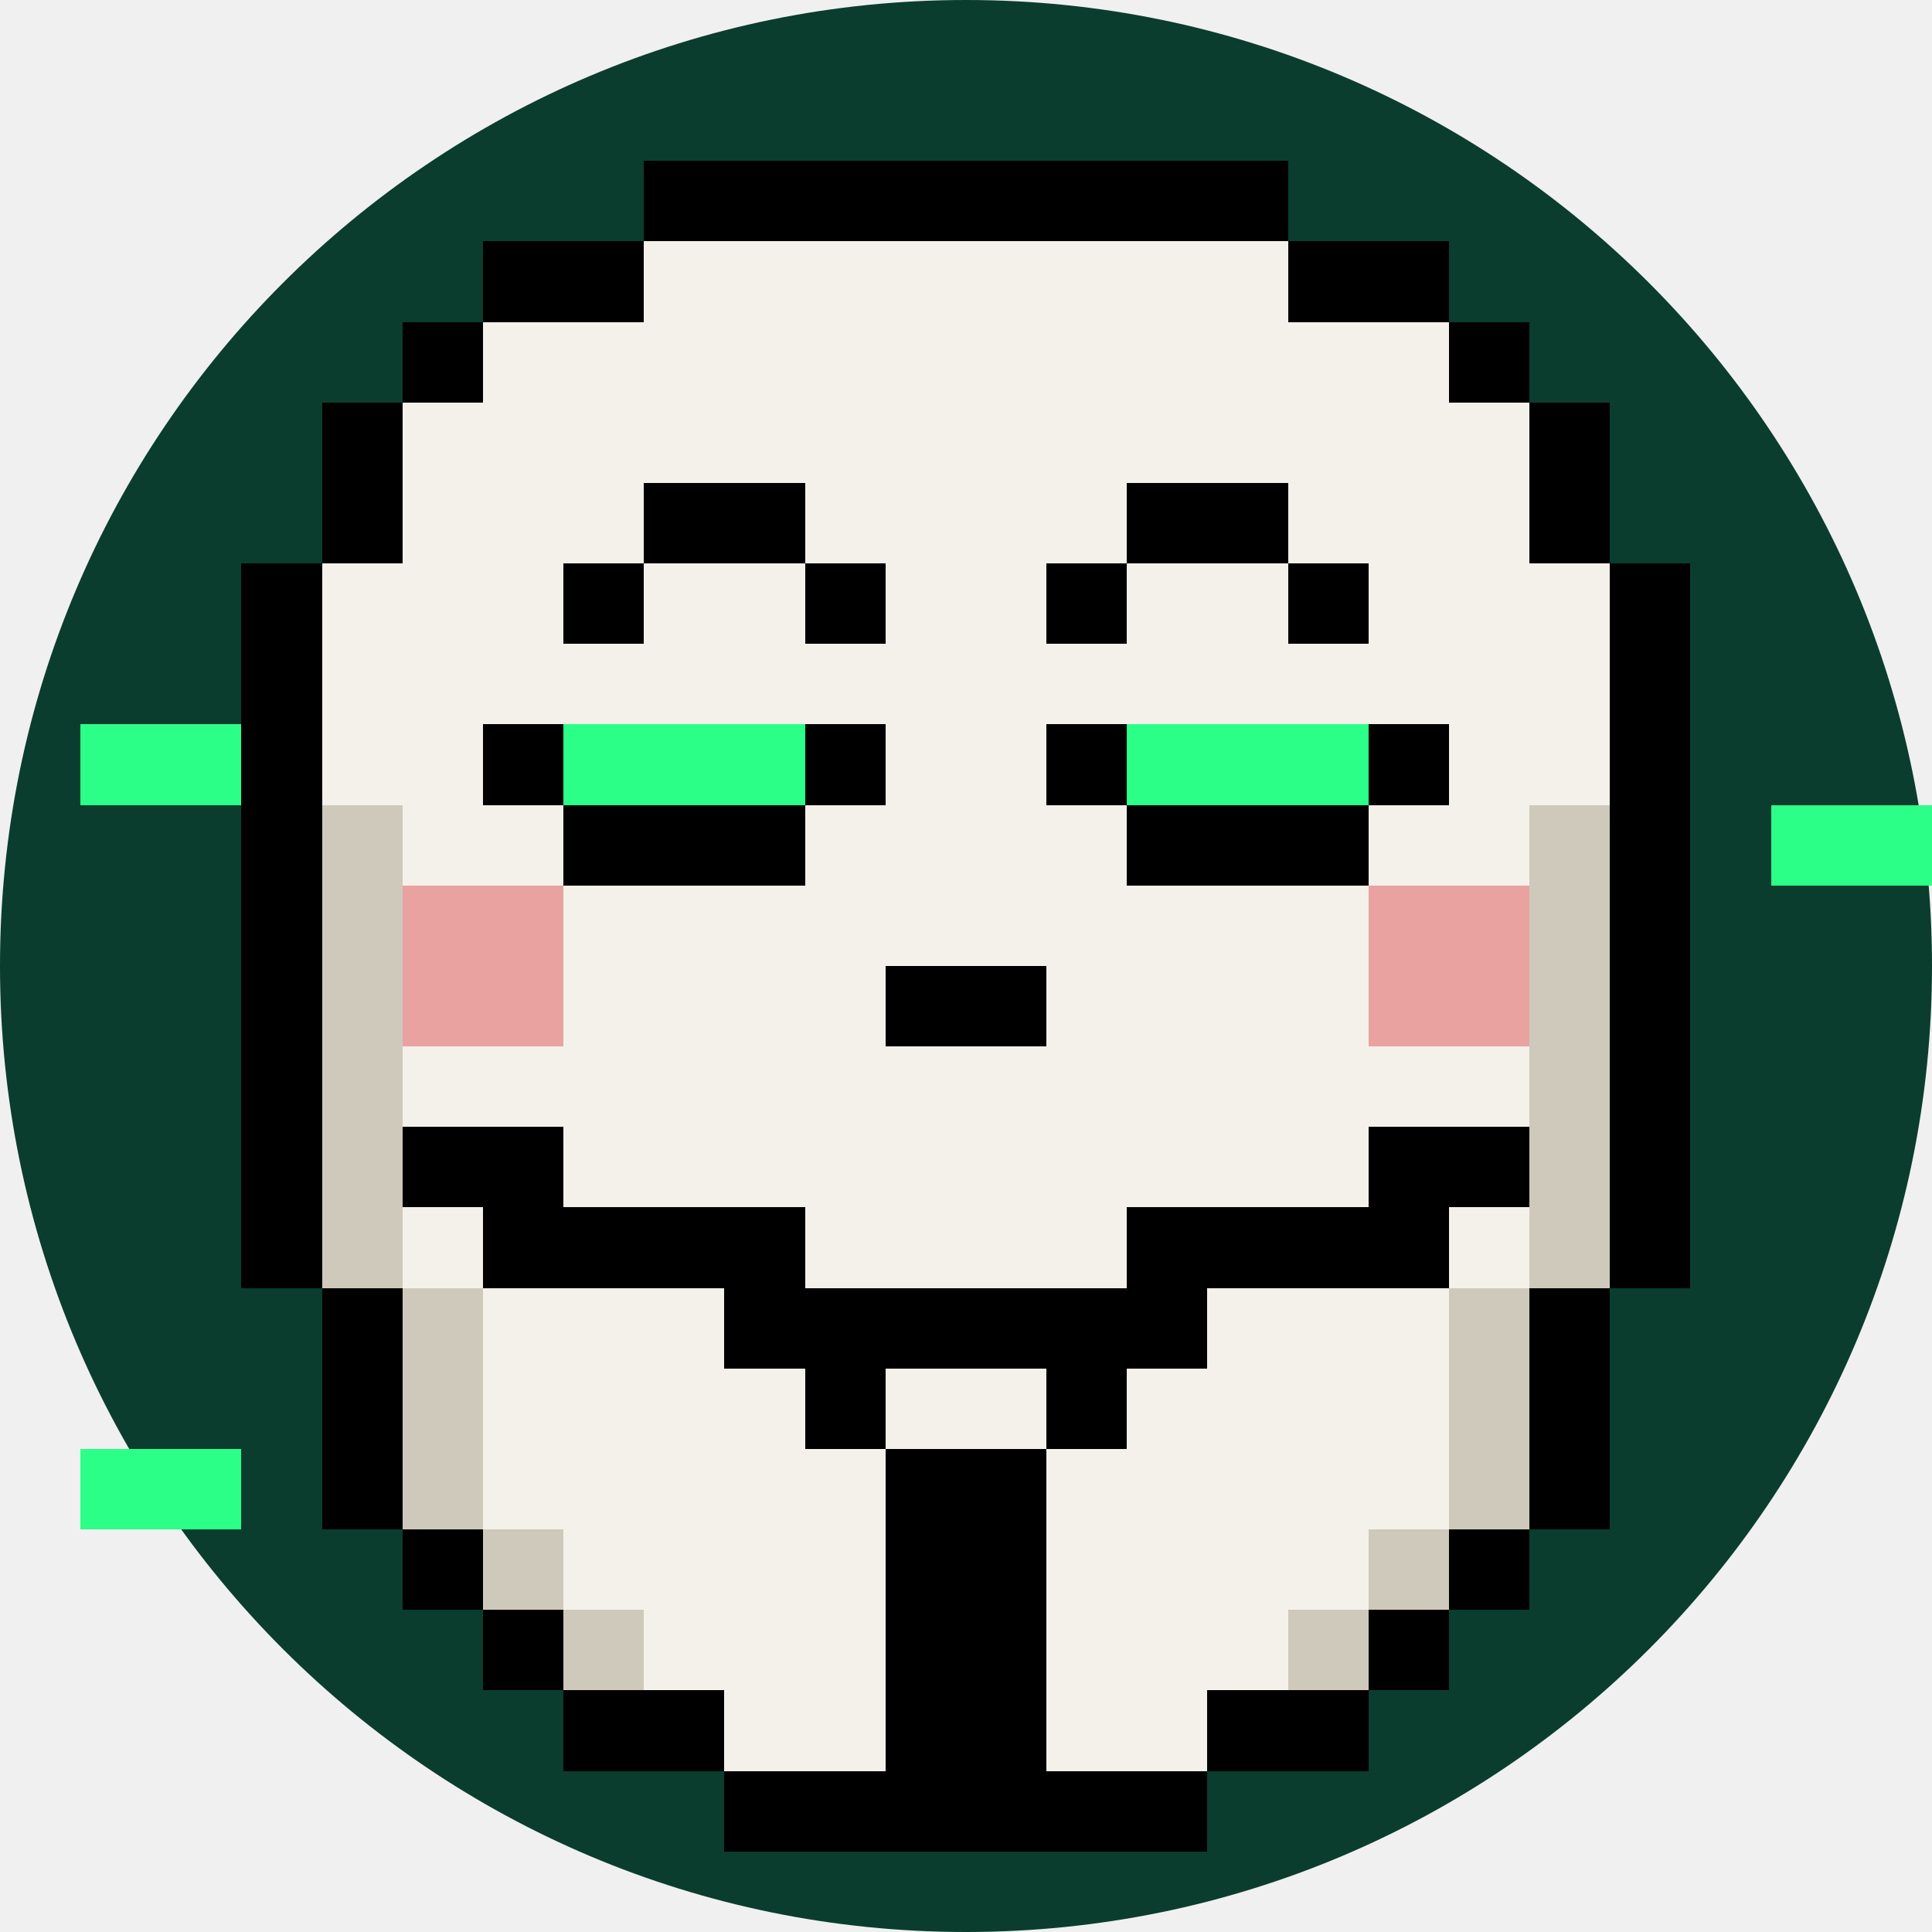
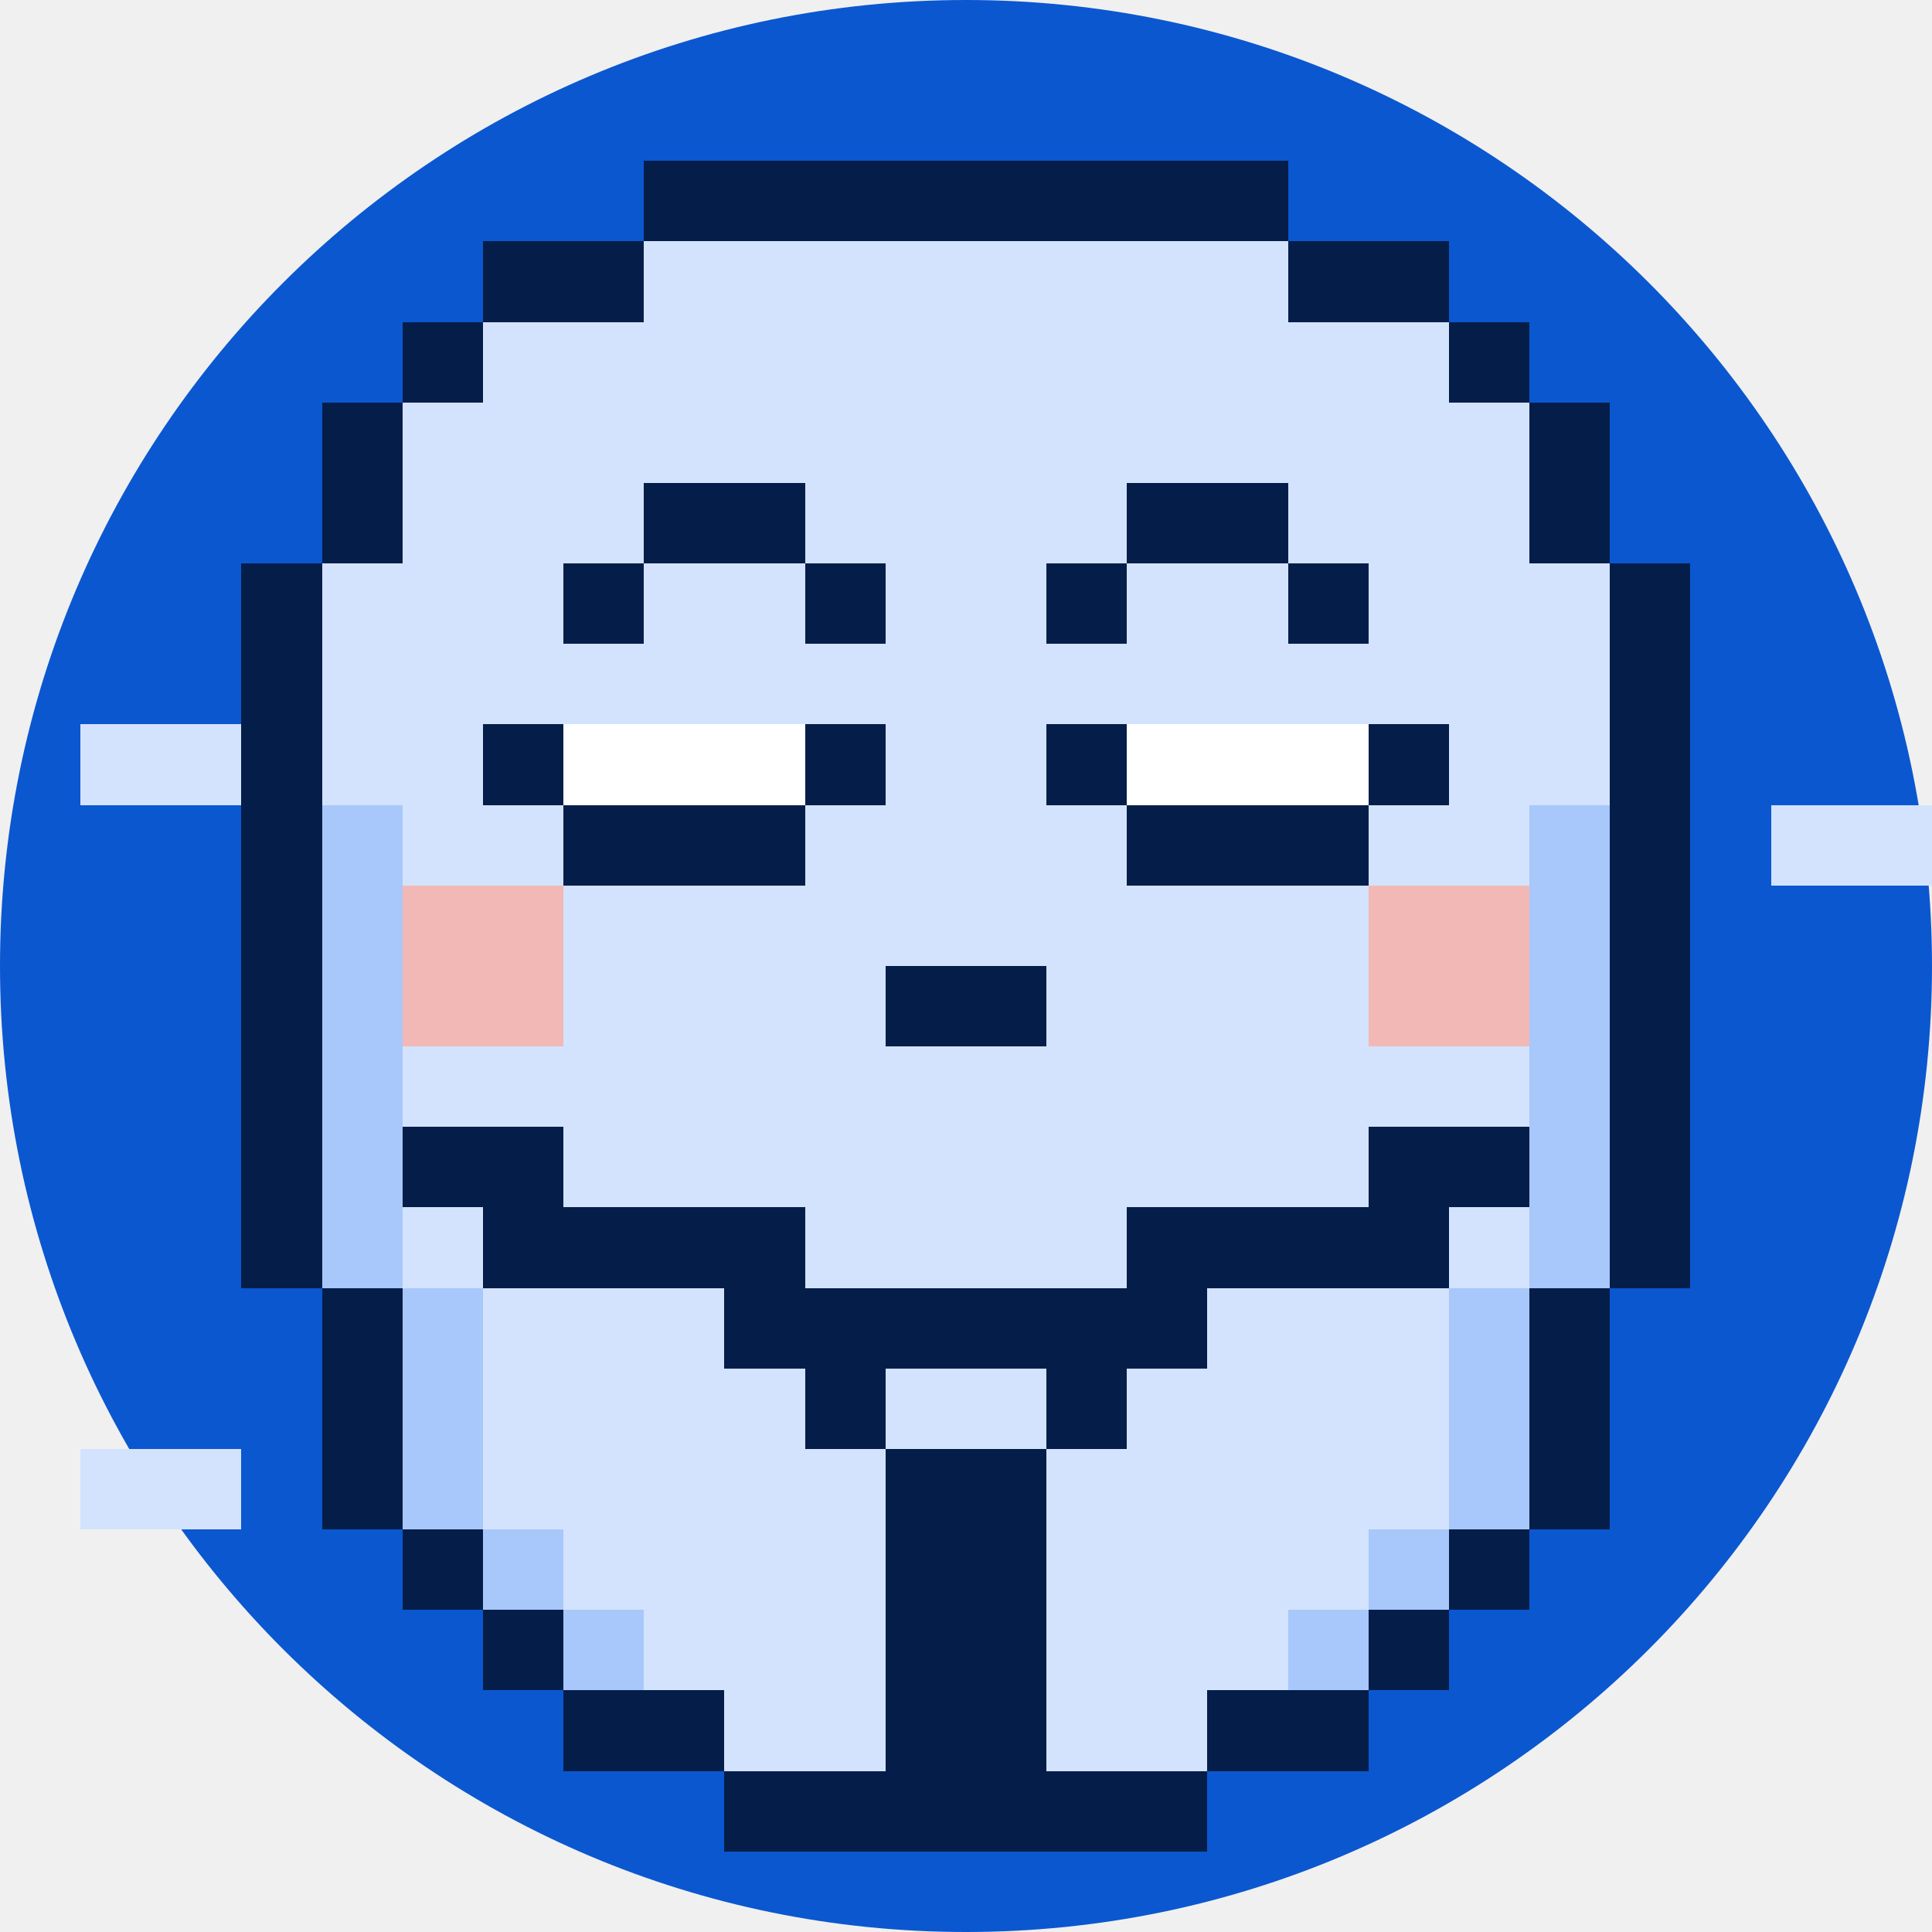
<svg xmlns="http://www.w3.org/2000/svg" viewBox="0 0 24 24" shape-rendering="crispEdges">
-   <circle cx="12" cy="12" r="12" fill="#0b3d2e" shape-rendering="geometricPrecision" />
-   <rect x="8" y="2" width="8" height="1" fill="#000000" />
-   <rect x="6" y="3" width="2" height="1" fill="#000000" />
-   <rect x="8" y="3" width="8" height="1" fill="#f4f1ea" />
-   <rect x="16" y="3" width="2" height="1" fill="#000000" />
-   <rect x="5" y="4" width="1" height="1" fill="#000000" />
-   <rect x="6" y="4" width="12" height="1" fill="#f4f1ea" />
-   <rect x="18" y="4" width="1" height="1" fill="#000000" />
-   <rect x="4" y="5" width="1" height="1" fill="#000000" />
-   <rect x="5" y="5" width="14" height="1" fill="#f4f1ea" />
-   <rect x="19" y="5" width="1" height="1" fill="#000000" />
-   <rect x="4" y="6" width="1" height="1" fill="#000000" />
-   <rect x="5" y="6" width="3" height="1" fill="#f4f1ea" />
-   <rect x="8" y="6" width="2" height="1" fill="#000000" />
-   <rect x="10" y="6" width="4" height="1" fill="#f4f1ea" />
-   <rect x="14" y="6" width="2" height="1" fill="#000000" />
-   <rect x="16" y="6" width="3" height="1" fill="#f4f1ea" />
-   <rect x="19" y="6" width="1" height="1" fill="#000000" />
-   <rect x="3" y="7" width="1" height="1" fill="#000000" />
-   <rect x="4" y="7" width="3" height="1" fill="#f4f1ea" />
-   <rect x="7" y="7" width="1" height="1" fill="#000000" />
-   <rect x="8" y="7" width="2" height="1" fill="#f4f1ea" />
-   <rect x="10" y="7" width="1" height="1" fill="#000000" />
-   <rect x="11" y="7" width="2" height="1" fill="#f4f1ea" />
-   <rect x="13" y="7" width="1" height="1" fill="#000000" />
-   <rect x="14" y="7" width="2" height="1" fill="#f4f1ea" />
-   <rect x="16" y="7" width="1" height="1" fill="#000000" />
-   <rect x="17" y="7" width="3" height="1" fill="#f4f1ea" />
-   <rect x="20" y="7" width="1" height="1" fill="#000000" />
-   <rect x="3" y="8" width="1" height="1" fill="#000000" />
-   <rect x="4" y="8" width="16" height="1" fill="#f4f1ea" />
-   <rect x="20" y="8" width="1" height="1" fill="#000000" />
-   <rect x="1" y="9" width="2" height="1" fill="#2bff88" />
-   <rect x="3" y="9" width="1" height="1" fill="#000000" />
-   <rect x="4" y="9" width="2" height="1" fill="#f4f1ea" />
-   <rect x="6" y="9" width="1" height="1" fill="#000000" />
-   <rect x="7" y="9" width="3" height="1" fill="#2bff88" />
-   <rect x="10" y="9" width="1" height="1" fill="#000000" />
-   <rect x="11" y="9" width="2" height="1" fill="#f4f1ea" />
-   <rect x="13" y="9" width="1" height="1" fill="#000000" />
-   <rect x="14" y="9" width="3" height="1" fill="#2bff88" />
-   <rect x="17" y="9" width="1" height="1" fill="#000000" />
-   <rect x="18" y="9" width="2" height="1" fill="#f4f1ea" />
-   <rect x="20" y="9" width="1" height="1" fill="#000000" />
-   <rect x="3" y="10" width="1" height="1" fill="#000000" />
-   <rect x="4" y="10" width="1" height="1" fill="#cfc9bb" />
-   <rect x="5" y="10" width="2" height="1" fill="#f4f1ea" />
-   <rect x="7" y="10" width="3" height="1" fill="#000000" />
-   <rect x="10" y="10" width="4" height="1" fill="#f4f1ea" />
-   <rect x="14" y="10" width="3" height="1" fill="#000000" />
-   <rect x="17" y="10" width="2" height="1" fill="#f4f1ea" />
-   <rect x="19" y="10" width="1" height="1" fill="#cfc9bb" />
-   <rect x="20" y="10" width="1" height="1" fill="#000000" />
-   <rect x="22" y="10" width="2" height="1" fill="#2bff88" />
-   <rect x="3" y="11" width="1" height="1" fill="#000000" />
-   <rect x="4" y="11" width="1" height="1" fill="#cfc9bb" />
-   <rect x="5" y="11" width="2" height="1" fill="#e9a2a0" />
-   <rect x="7" y="11" width="10" height="1" fill="#f4f1ea" />
-   <rect x="17" y="11" width="2" height="1" fill="#e9a2a0" />
-   <rect x="19" y="11" width="1" height="1" fill="#cfc9bb" />
-   <rect x="20" y="11" width="1" height="1" fill="#000000" />
-   <rect x="3" y="12" width="1" height="1" fill="#000000" />
-   <rect x="4" y="12" width="1" height="1" fill="#cfc9bb" />
-   <rect x="5" y="12" width="2" height="1" fill="#e9a2a0" />
-   <rect x="7" y="12" width="4" height="1" fill="#f4f1ea" />
-   <rect x="11" y="12" width="2" height="1" fill="#000000" />
-   <rect x="13" y="12" width="4" height="1" fill="#f4f1ea" />
-   <rect x="17" y="12" width="2" height="1" fill="#e9a2a0" />
-   <rect x="19" y="12" width="1" height="1" fill="#cfc9bb" />
-   <rect x="20" y="12" width="1" height="1" fill="#000000" />
-   <rect x="3" y="13" width="1" height="1" fill="#000000" />
-   <rect x="4" y="13" width="1" height="1" fill="#cfc9bb" />
-   <rect x="5" y="13" width="14" height="1" fill="#f4f1ea" />
-   <rect x="19" y="13" width="1" height="1" fill="#cfc9bb" />
-   <rect x="20" y="13" width="1" height="1" fill="#000000" />
-   <rect x="3" y="14" width="1" height="1" fill="#000000" />
-   <rect x="4" y="14" width="1" height="1" fill="#cfc9bb" />
-   <rect x="5" y="14" width="2" height="1" fill="#000000" />
-   <rect x="7" y="14" width="10" height="1" fill="#f4f1ea" />
-   <rect x="17" y="14" width="2" height="1" fill="#000000" />
-   <rect x="19" y="14" width="1" height="1" fill="#cfc9bb" />
-   <rect x="20" y="14" width="1" height="1" fill="#000000" />
-   <rect x="3" y="15" width="1" height="1" fill="#000000" />
-   <rect x="4" y="15" width="1" height="1" fill="#cfc9bb" />
-   <rect x="5" y="15" width="1" height="1" fill="#f4f1ea" />
-   <rect x="6" y="15" width="4" height="1" fill="#000000" />
-   <rect x="10" y="15" width="4" height="1" fill="#f4f1ea" />
-   <rect x="14" y="15" width="4" height="1" fill="#000000" />
-   <rect x="18" y="15" width="1" height="1" fill="#f4f1ea" />
-   <rect x="19" y="15" width="1" height="1" fill="#cfc9bb" />
-   <rect x="20" y="15" width="1" height="1" fill="#000000" />
-   <rect x="4" y="16" width="1" height="1" fill="#000000" />
-   <rect x="5" y="16" width="1" height="1" fill="#cfc9bb" />
-   <rect x="6" y="16" width="3" height="1" fill="#f4f1ea" />
-   <rect x="9" y="16" width="6" height="1" fill="#000000" />
-   <rect x="15" y="16" width="3" height="1" fill="#f4f1ea" />
-   <rect x="18" y="16" width="1" height="1" fill="#cfc9bb" />
-   <rect x="19" y="16" width="1" height="1" fill="#000000" />
-   <rect x="4" y="17" width="1" height="1" fill="#000000" />
-   <rect x="5" y="17" width="1" height="1" fill="#cfc9bb" />
-   <rect x="6" y="17" width="4" height="1" fill="#f4f1ea" />
-   <rect x="10" y="17" width="1" height="1" fill="#000000" />
-   <rect x="11" y="17" width="2" height="1" fill="#f4f1ea" />
-   <rect x="13" y="17" width="1" height="1" fill="#000000" />
-   <rect x="14" y="17" width="4" height="1" fill="#f4f1ea" />
-   <rect x="18" y="17" width="1" height="1" fill="#cfc9bb" />
-   <rect x="19" y="17" width="1" height="1" fill="#000000" />
-   <rect x="1" y="18" width="2" height="1" fill="#2bff88" />
-   <rect x="4" y="18" width="1" height="1" fill="#000000" />
-   <rect x="5" y="18" width="1" height="1" fill="#cfc9bb" />
-   <rect x="6" y="18" width="5" height="1" fill="#f4f1ea" />
-   <rect x="11" y="18" width="2" height="1" fill="#000000" />
-   <rect x="13" y="18" width="5" height="1" fill="#f4f1ea" />
-   <rect x="18" y="18" width="1" height="1" fill="#cfc9bb" />
-   <rect x="19" y="18" width="1" height="1" fill="#000000" />
-   <rect x="5" y="19" width="1" height="1" fill="#000000" />
-   <rect x="6" y="19" width="1" height="1" fill="#cfc9bb" />
-   <rect x="7" y="19" width="4" height="1" fill="#f4f1ea" />
-   <rect x="11" y="19" width="2" height="1" fill="#000000" />
-   <rect x="13" y="19" width="4" height="1" fill="#f4f1ea" />
-   <rect x="17" y="19" width="1" height="1" fill="#cfc9bb" />
-   <rect x="18" y="19" width="1" height="1" fill="#000000" />
-   <rect x="6" y="20" width="1" height="1" fill="#000000" />
-   <rect x="7" y="20" width="1" height="1" fill="#cfc9bb" />
-   <rect x="8" y="20" width="3" height="1" fill="#f4f1ea" />
-   <rect x="11" y="20" width="2" height="1" fill="#000000" />
-   <rect x="13" y="20" width="3" height="1" fill="#f4f1ea" />
-   <rect x="16" y="20" width="1" height="1" fill="#cfc9bb" />
-   <rect x="17" y="20" width="1" height="1" fill="#000000" />
-   <rect x="7" y="21" width="2" height="1" fill="#000000" />
-   <rect x="9" y="21" width="2" height="1" fill="#f4f1ea" />
-   <rect x="11" y="21" width="2" height="1" fill="#000000" />
-   <rect x="13" y="21" width="2" height="1" fill="#f4f1ea" />
-   <rect x="15" y="21" width="2" height="1" fill="#000000" />
-   <rect x="9" y="22" width="6" height="1" fill="#000000" />
+   <circle cx="12" cy="12" r="12" fill="#0b57d0" shape-rendering="geometricPrecision" />
+   <rect x="8" y="2" width="8" height="1" fill="#041e49" />
+   <rect x="6" y="3" width="2" height="1" fill="#041e49" />
+   <rect x="8" y="3" width="8" height="1" fill="#d3e3fd" />
+   <rect x="16" y="3" width="2" height="1" fill="#041e49" />
+   <rect x="5" y="4" width="1" height="1" fill="#041e49" />
+   <rect x="6" y="4" width="12" height="1" fill="#d3e3fd" />
+   <rect x="18" y="4" width="1" height="1" fill="#041e49" />
+   <rect x="4" y="5" width="1" height="1" fill="#041e49" />
+   <rect x="5" y="5" width="14" height="1" fill="#d3e3fd" />
+   <rect x="19" y="5" width="1" height="1" fill="#041e49" />
+   <rect x="4" y="6" width="1" height="1" fill="#041e49" />
+   <rect x="5" y="6" width="3" height="1" fill="#d3e3fd" />
+   <rect x="8" y="6" width="2" height="1" fill="#041e49" />
+   <rect x="10" y="6" width="4" height="1" fill="#d3e3fd" />
+   <rect x="14" y="6" width="2" height="1" fill="#041e49" />
+   <rect x="16" y="6" width="3" height="1" fill="#d3e3fd" />
+   <rect x="19" y="6" width="1" height="1" fill="#041e49" />
+   <rect x="3" y="7" width="1" height="1" fill="#041e49" />
+   <rect x="4" y="7" width="3" height="1" fill="#d3e3fd" />
+   <rect x="7" y="7" width="1" height="1" fill="#041e49" />
+   <rect x="8" y="7" width="2" height="1" fill="#d3e3fd" />
+   <rect x="10" y="7" width="1" height="1" fill="#041e49" />
+   <rect x="11" y="7" width="2" height="1" fill="#d3e3fd" />
+   <rect x="13" y="7" width="1" height="1" fill="#041e49" />
+   <rect x="14" y="7" width="2" height="1" fill="#d3e3fd" />
+   <rect x="16" y="7" width="1" height="1" fill="#041e49" />
+   <rect x="17" y="7" width="3" height="1" fill="#d3e3fd" />
+   <rect x="20" y="7" width="1" height="1" fill="#041e49" />
+   <rect x="3" y="8" width="1" height="1" fill="#041e49" />
+   <rect x="4" y="8" width="16" height="1" fill="#d3e3fd" />
+   <rect x="20" y="8" width="1" height="1" fill="#041e49" />
+   <rect x="1" y="9" width="2" height="1" fill="#d3e3fd" />
+   <rect x="3" y="9" width="1" height="1" fill="#041e49" />
+   <rect x="4" y="9" width="2" height="1" fill="#d3e3fd" />
+   <rect x="6" y="9" width="1" height="1" fill="#041e49" />
+   <rect x="7" y="9" width="3" height="1" fill="#ffffff" />
+   <rect x="10" y="9" width="1" height="1" fill="#041e49" />
+   <rect x="11" y="9" width="2" height="1" fill="#d3e3fd" />
+   <rect x="13" y="9" width="1" height="1" fill="#041e49" />
+   <rect x="14" y="9" width="3" height="1" fill="#ffffff" />
+   <rect x="17" y="9" width="1" height="1" fill="#041e49" />
+   <rect x="18" y="9" width="2" height="1" fill="#d3e3fd" />
+   <rect x="20" y="9" width="1" height="1" fill="#041e49" />
+   <rect x="3" y="10" width="1" height="1" fill="#041e49" />
+   <rect x="4" y="10" width="1" height="1" fill="#a8c7fa" />
+   <rect x="5" y="10" width="2" height="1" fill="#d3e3fd" />
+   <rect x="7" y="10" width="3" height="1" fill="#041e49" />
+   <rect x="10" y="10" width="4" height="1" fill="#d3e3fd" />
+   <rect x="14" y="10" width="3" height="1" fill="#041e49" />
+   <rect x="17" y="10" width="2" height="1" fill="#d3e3fd" />
+   <rect x="19" y="10" width="1" height="1" fill="#a8c7fa" />
+   <rect x="20" y="10" width="1" height="1" fill="#041e49" />
+   <rect x="22" y="10" width="2" height="1" fill="#d3e3fd" />
+   <rect x="3" y="11" width="1" height="1" fill="#041e49" />
+   <rect x="4" y="11" width="1" height="1" fill="#a8c7fa" />
+   <rect x="5" y="11" width="2" height="1" fill="#f2b8b5" />
+   <rect x="7" y="11" width="10" height="1" fill="#d3e3fd" />
+   <rect x="17" y="11" width="2" height="1" fill="#f2b8b5" />
+   <rect x="19" y="11" width="1" height="1" fill="#a8c7fa" />
+   <rect x="20" y="11" width="1" height="1" fill="#041e49" />
+   <rect x="3" y="12" width="1" height="1" fill="#041e49" />
+   <rect x="4" y="12" width="1" height="1" fill="#a8c7fa" />
+   <rect x="5" y="12" width="2" height="1" fill="#f2b8b5" />
+   <rect x="7" y="12" width="4" height="1" fill="#d3e3fd" />
+   <rect x="11" y="12" width="2" height="1" fill="#041e49" />
+   <rect x="13" y="12" width="4" height="1" fill="#d3e3fd" />
+   <rect x="17" y="12" width="2" height="1" fill="#f2b8b5" />
+   <rect x="19" y="12" width="1" height="1" fill="#a8c7fa" />
+   <rect x="20" y="12" width="1" height="1" fill="#041e49" />
+   <rect x="3" y="13" width="1" height="1" fill="#041e49" />
+   <rect x="4" y="13" width="1" height="1" fill="#a8c7fa" />
+   <rect x="5" y="13" width="14" height="1" fill="#d3e3fd" />
+   <rect x="19" y="13" width="1" height="1" fill="#a8c7fa" />
+   <rect x="20" y="13" width="1" height="1" fill="#041e49" />
+   <rect x="3" y="14" width="1" height="1" fill="#041e49" />
+   <rect x="4" y="14" width="1" height="1" fill="#a8c7fa" />
+   <rect x="5" y="14" width="2" height="1" fill="#041e49" />
+   <rect x="7" y="14" width="10" height="1" fill="#d3e3fd" />
+   <rect x="17" y="14" width="2" height="1" fill="#041e49" />
+   <rect x="19" y="14" width="1" height="1" fill="#a8c7fa" />
+   <rect x="20" y="14" width="1" height="1" fill="#041e49" />
+   <rect x="3" y="15" width="1" height="1" fill="#041e49" />
+   <rect x="4" y="15" width="1" height="1" fill="#a8c7fa" />
+   <rect x="5" y="15" width="1" height="1" fill="#d3e3fd" />
+   <rect x="6" y="15" width="4" height="1" fill="#041e49" />
+   <rect x="10" y="15" width="4" height="1" fill="#d3e3fd" />
+   <rect x="14" y="15" width="4" height="1" fill="#041e49" />
+   <rect x="18" y="15" width="1" height="1" fill="#d3e3fd" />
+   <rect x="19" y="15" width="1" height="1" fill="#a8c7fa" />
+   <rect x="20" y="15" width="1" height="1" fill="#041e49" />
+   <rect x="4" y="16" width="1" height="1" fill="#041e49" />
+   <rect x="5" y="16" width="1" height="1" fill="#a8c7fa" />
+   <rect x="6" y="16" width="3" height="1" fill="#d3e3fd" />
+   <rect x="9" y="16" width="6" height="1" fill="#041e49" />
+   <rect x="15" y="16" width="3" height="1" fill="#d3e3fd" />
+   <rect x="18" y="16" width="1" height="1" fill="#a8c7fa" />
+   <rect x="19" y="16" width="1" height="1" fill="#041e49" />
+   <rect x="4" y="17" width="1" height="1" fill="#041e49" />
+   <rect x="5" y="17" width="1" height="1" fill="#a8c7fa" />
+   <rect x="6" y="17" width="4" height="1" fill="#d3e3fd" />
+   <rect x="10" y="17" width="1" height="1" fill="#041e49" />
+   <rect x="11" y="17" width="2" height="1" fill="#d3e3fd" />
+   <rect x="13" y="17" width="1" height="1" fill="#041e49" />
+   <rect x="14" y="17" width="4" height="1" fill="#d3e3fd" />
+   <rect x="18" y="17" width="1" height="1" fill="#a8c7fa" />
+   <rect x="19" y="17" width="1" height="1" fill="#041e49" />
+   <rect x="1" y="18" width="2" height="1" fill="#d3e3fd" />
+   <rect x="4" y="18" width="1" height="1" fill="#041e49" />
+   <rect x="5" y="18" width="1" height="1" fill="#a8c7fa" />
+   <rect x="6" y="18" width="5" height="1" fill="#d3e3fd" />
+   <rect x="11" y="18" width="2" height="1" fill="#041e49" />
+   <rect x="13" y="18" width="5" height="1" fill="#d3e3fd" />
+   <rect x="18" y="18" width="1" height="1" fill="#a8c7fa" />
+   <rect x="19" y="18" width="1" height="1" fill="#041e49" />
+   <rect x="5" y="19" width="1" height="1" fill="#041e49" />
+   <rect x="6" y="19" width="1" height="1" fill="#a8c7fa" />
+   <rect x="7" y="19" width="4" height="1" fill="#d3e3fd" />
+   <rect x="11" y="19" width="2" height="1" fill="#041e49" />
+   <rect x="13" y="19" width="4" height="1" fill="#d3e3fd" />
+   <rect x="17" y="19" width="1" height="1" fill="#a8c7fa" />
+   <rect x="18" y="19" width="1" height="1" fill="#041e49" />
+   <rect x="6" y="20" width="1" height="1" fill="#041e49" />
+   <rect x="7" y="20" width="1" height="1" fill="#a8c7fa" />
+   <rect x="8" y="20" width="3" height="1" fill="#d3e3fd" />
+   <rect x="11" y="20" width="2" height="1" fill="#041e49" />
+   <rect x="13" y="20" width="3" height="1" fill="#d3e3fd" />
+   <rect x="16" y="20" width="1" height="1" fill="#a8c7fa" />
+   <rect x="17" y="20" width="1" height="1" fill="#041e49" />
+   <rect x="7" y="21" width="2" height="1" fill="#041e49" />
+   <rect x="9" y="21" width="2" height="1" fill="#d3e3fd" />
+   <rect x="11" y="21" width="2" height="1" fill="#041e49" />
+   <rect x="13" y="21" width="2" height="1" fill="#d3e3fd" />
+   <rect x="15" y="21" width="2" height="1" fill="#041e49" />
+   <rect x="9" y="22" width="6" height="1" fill="#041e49" />
</svg>
